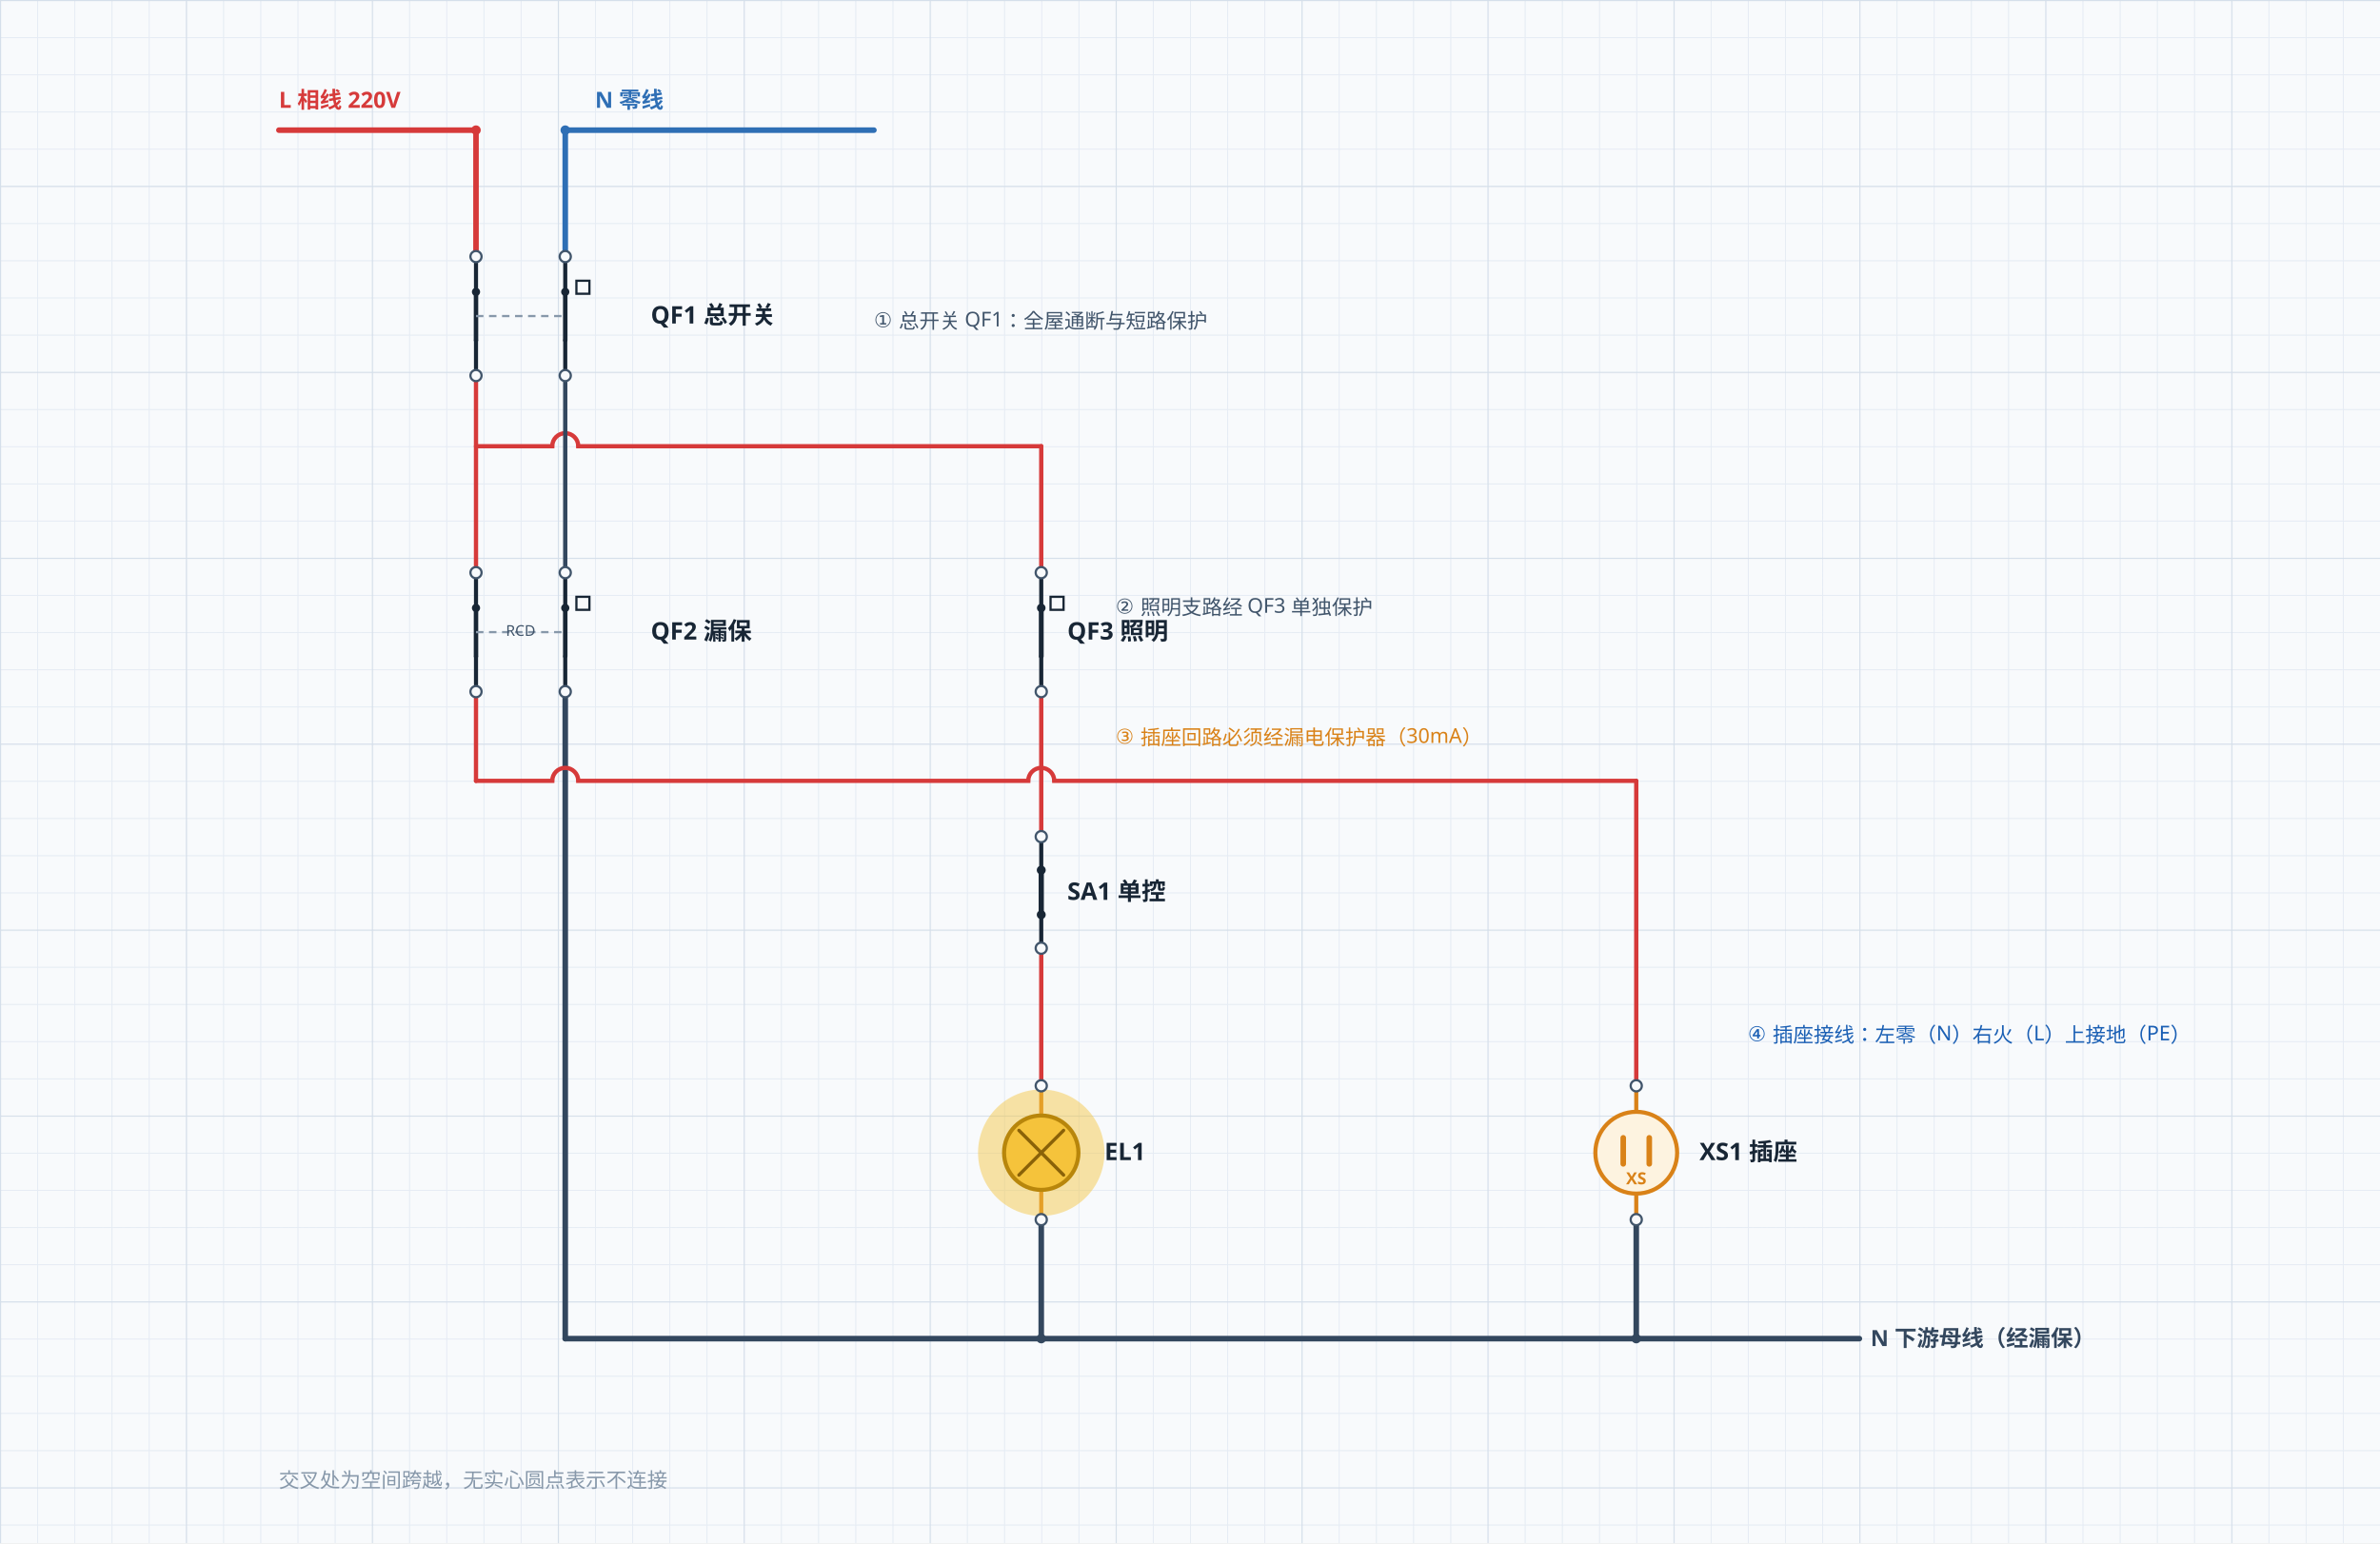
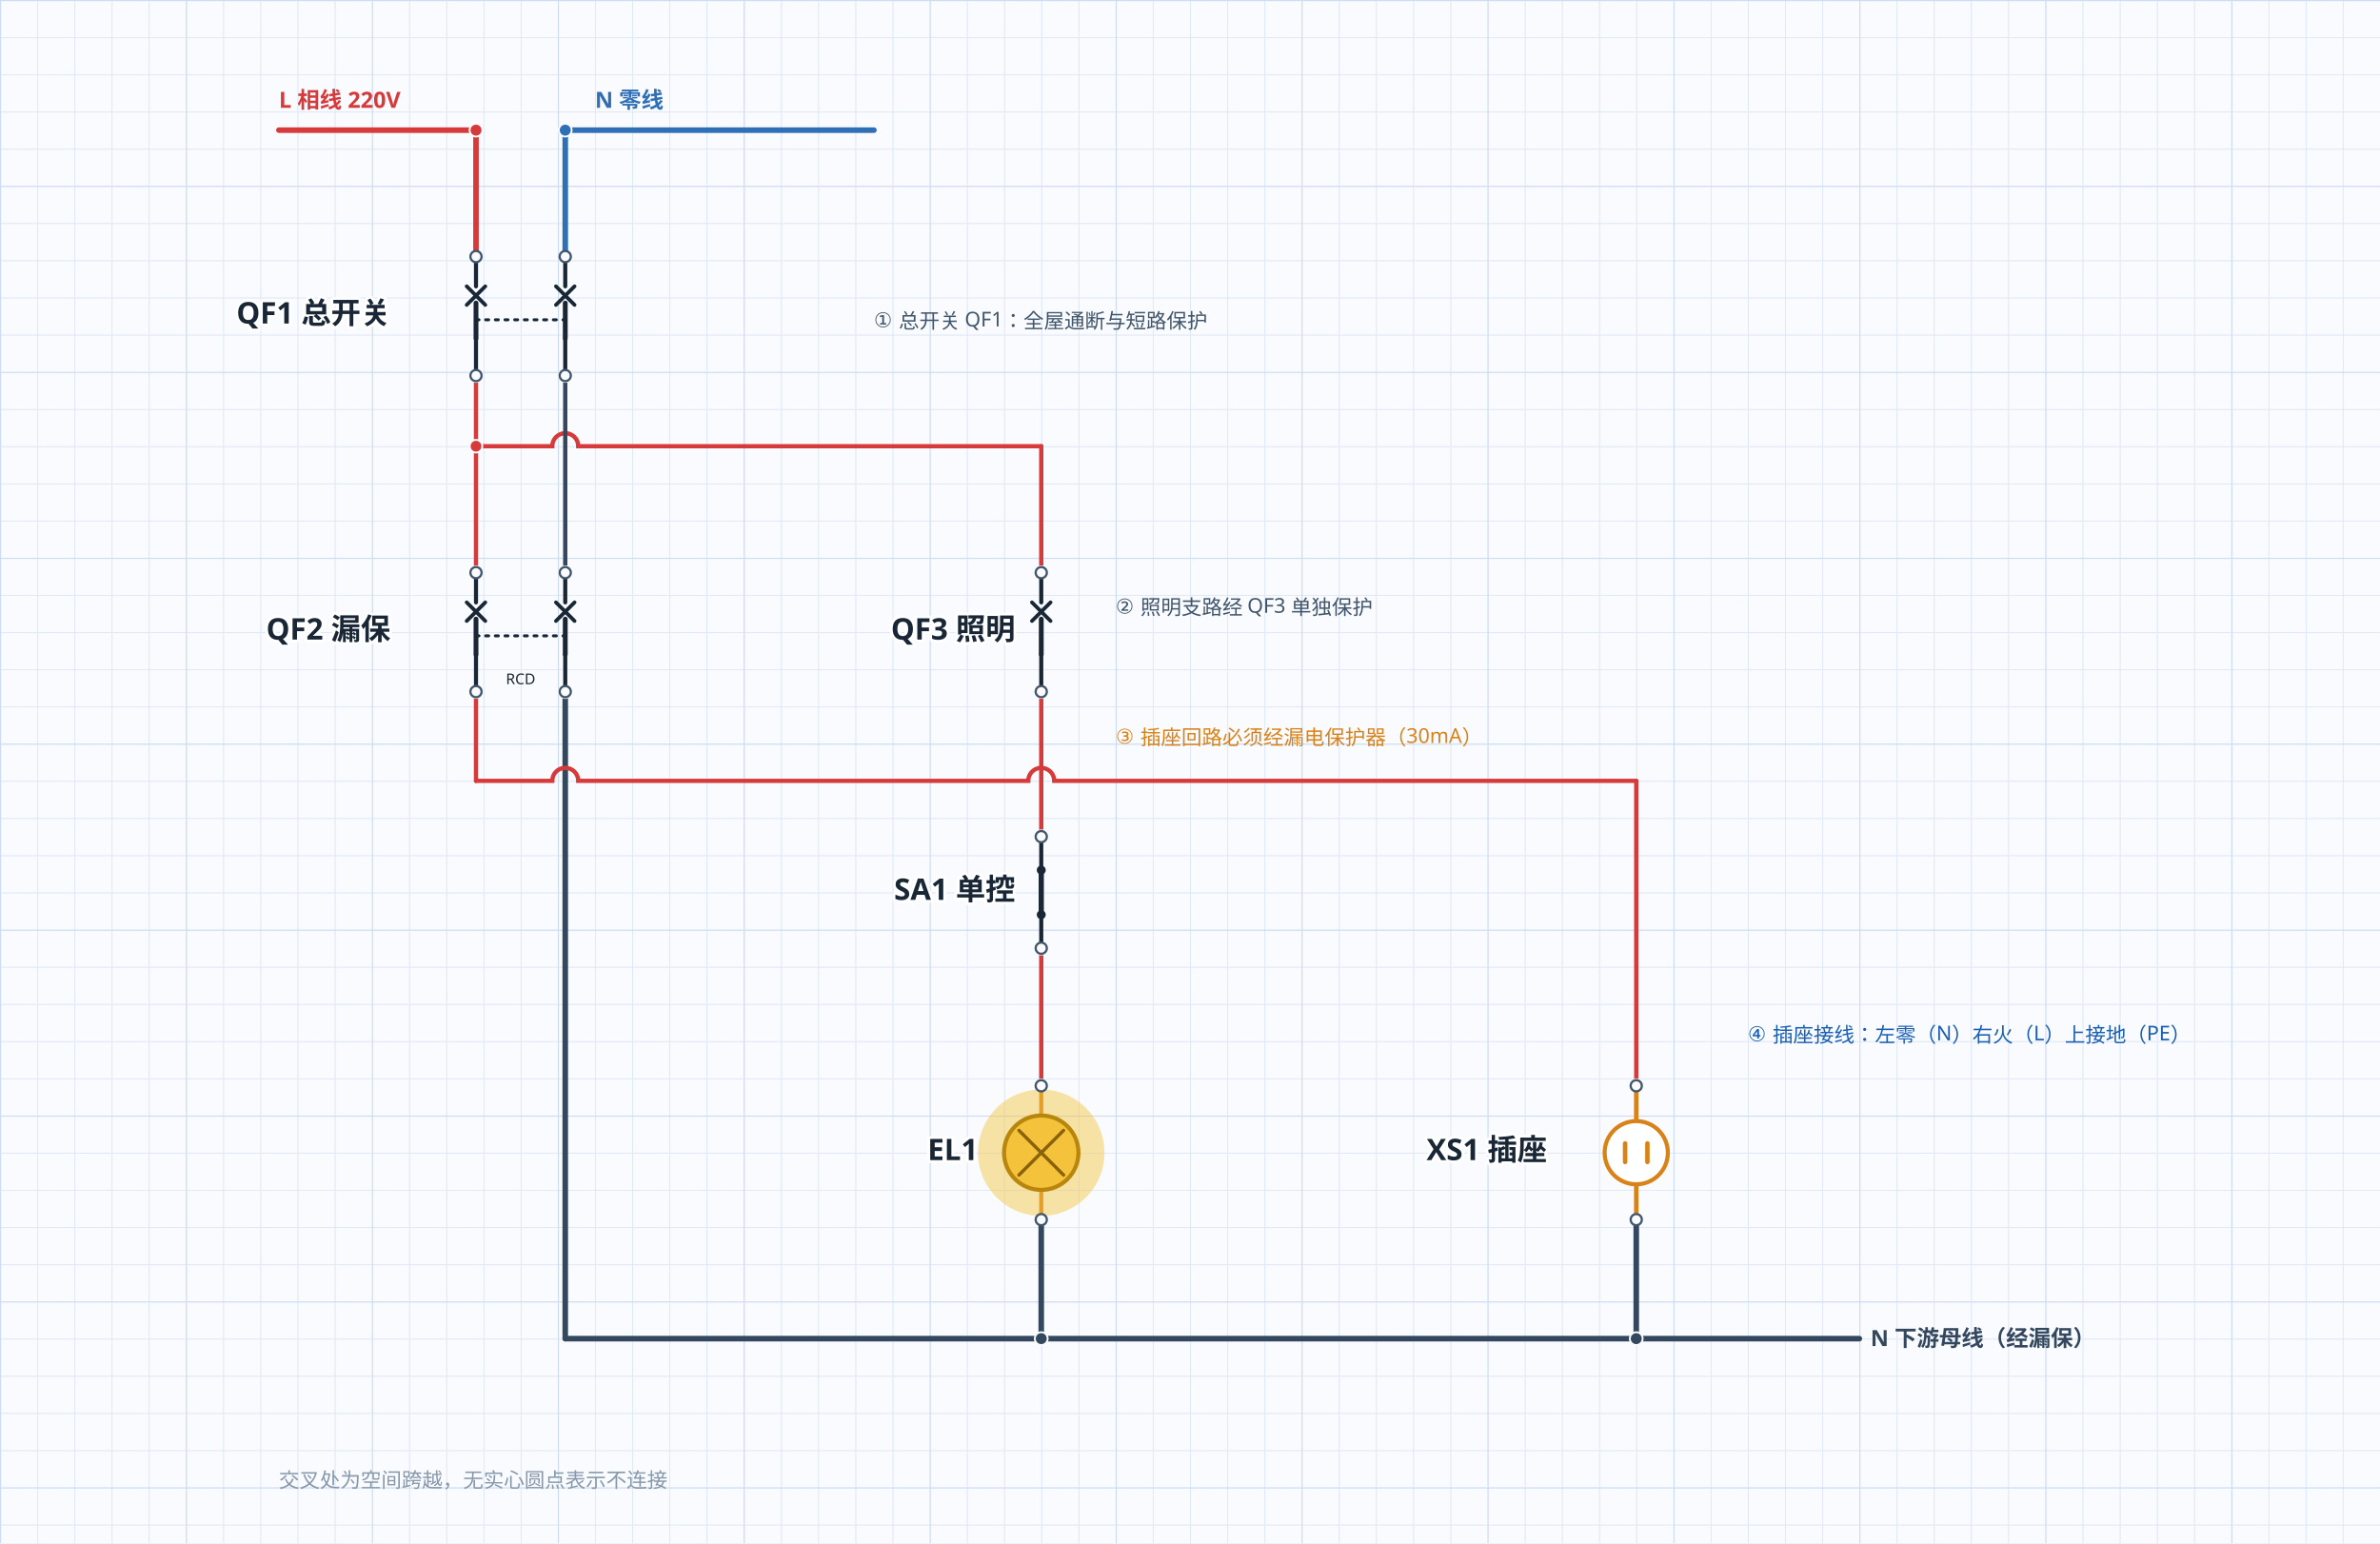
<svg xmlns="http://www.w3.org/2000/svg" viewBox="0 0 1280 830" width="100%" height="100%" preserveAspectRatio="xMidYMid meet" font-family="'Segoe UI','Microsoft YaHei','Noto Sans SC',sans-serif">
  <defs>
    <pattern id="gridMinor" width="20" height="20" patternUnits="userSpaceOnUse">
-       <path d="M 20 0 L 0 0 0 20" fill="none" stroke="#e6ecf4" stroke-width="1" />
+       <path d="M 20 0 L 0 0 0 20" fill="none" stroke="#dfe9f6" stroke-width="1" />
    </pattern>
    <pattern id="gridMajor" width="100" height="100" patternUnits="userSpaceOnUse">
      <rect width="100" height="100" fill="url(#gridMinor)" />
-       <path d="M 100 0 L 0 0 0 100" fill="none" stroke="#d5dfea" stroke-width="1.2" />
+       <path d="M 100 0 L 0 0 0 100" fill="none" stroke="#cddcf0" stroke-width="1.2" />
    </pattern>
    <filter id="soft" x="-20%" y="-20%" width="140%" height="140%">
      <feDropShadow dx="0" dy="1" stdDeviation="2" flood-color="#1b2a3a" flood-opacity="0.08" />
    </filter>
  </defs>
-   <rect x="0" y="0" width="1280" height="830" fill="#f8fafc" />
+   <rect x="0" y="0" width="1280" height="830" fill="#f9fbff" />
  <rect x="0" y="0" width="1280" height="830" fill="url(#gridMajor)" />
  <g class="wires">
-     <g class="wire" data-net="L" style="cursor:default">
-       <line x1="150" y1="70" x2="256" y2="70" stroke="#d63a3a" stroke-width="3" stroke-linecap="round" opacity="1" />
-       <line x1="256" y1="138" x2="256" y2="70" stroke="#d63a3a" stroke-width="3" stroke-linecap="round" opacity="1" />
-       <circle cx="256" cy="70" r="2.55" fill="#d63a3a" opacity="1" />
-     </g>
-     <g class="wire" data-net="N-in" style="cursor:default">
-       <line x1="304" y1="70" x2="470" y2="70" stroke="#2f6fb5" stroke-width="3" stroke-linecap="round" opacity="1" />
-       <line x1="304" y1="138" x2="304" y2="70" stroke="#2f6fb5" stroke-width="3" stroke-linecap="round" opacity="1" />
-       <circle cx="304" cy="70" r="2.55" fill="#2f6fb5" opacity="1" />
-     </g>
-     <g class="wire" data-net="n-L-out" style="cursor:default">
-       <line x1="256" y1="202" x2="256" y2="308" stroke="#d63a3a" stroke-width="2.3" stroke-linecap="round" opacity="1" />
-       <path d="M 256 240 L 297 240 A 7 7 0 0 1 311 240 L 560 240" fill="none" stroke="#d63a3a" stroke-width="2.3" stroke-linecap="round" opacity="1" />
-       <line x1="560" y1="240" x2="560" y2="310" stroke="#d63a3a" stroke-width="2.3" stroke-linecap="round" opacity="1" />
-       <circle cx="256" cy="202" r="1.955" fill="#d63a3a" opacity="1" />
-       <circle cx="256" cy="308" r="1.955" fill="#d63a3a" opacity="1" />
-       <circle cx="560" cy="308" r="1.955" fill="#d63a3a" opacity="1" />
-     </g>
-     <g class="wire" data-net="n-N-out" style="cursor:default">
-       <line x1="304" y1="202" x2="304" y2="308" stroke="#33475e" stroke-width="2.3" stroke-linecap="round" opacity="1" />
-       <circle cx="304" cy="202" r="1.955" fill="#33475e" opacity="1" />
-       <circle cx="304" cy="308" r="1.955" fill="#33475e" opacity="1" />
-     </g>
-     <g class="wire" data-net="n-N-bus" style="cursor:default">
-       <line x1="304" y1="372" x2="304" y2="720" stroke="#33475e" stroke-width="3" stroke-linecap="round" opacity="1" />
-       <line x1="304" y1="720" x2="1000" y2="720" stroke="#33475e" stroke-width="3" stroke-linecap="round" opacity="1" />
-       <line x1="560" y1="656" x2="560" y2="720" stroke="#33475e" stroke-width="3" stroke-linecap="round" opacity="1" />
-       <line x1="880" y1="656" x2="880" y2="720" stroke="#33475e" stroke-width="3" stroke-linecap="round" opacity="1" />
-       <circle cx="304" cy="372" r="2.55" fill="#33475e" opacity="1" />
-       <circle cx="560" cy="720" r="2.55" fill="#33475e" opacity="1" />
-       <circle cx="880" cy="720" r="2.55" fill="#33475e" opacity="1" />
-     </g>
-     <g class="wire" data-net="n-socket-L" style="cursor:default">
-       <line x1="256" y1="372" x2="256" y2="420" stroke="#d63a3a" stroke-width="2.3" stroke-linecap="round" opacity="1" />
-       <path d="M 256 420 L 297 420 A 7 7 0 0 1 311 420 L 553 420 A 7 7 0 0 1 567 420 L 880 420" fill="none" stroke="#d63a3a" stroke-width="2.3" stroke-linecap="round" opacity="1" />
-       <line x1="880" y1="420" x2="880" y2="584" stroke="#d63a3a" stroke-width="2.3" stroke-linecap="round" opacity="1" />
-       <circle cx="256" cy="372" r="1.955" fill="#d63a3a" opacity="1" />
-       <circle cx="880" cy="584" r="1.955" fill="#d63a3a" opacity="1" />
-     </g>
-     <g class="wire" data-net="n-lamp-1" style="cursor:default">
-       <line x1="560" y1="370" x2="560" y2="450" stroke="#d63a3a" stroke-width="2.3" stroke-linecap="round" opacity="1" />
-       <circle cx="560" cy="372" r="1.955" fill="#d63a3a" opacity="1" />
-       <circle cx="560" cy="450" r="1.955" fill="#d63a3a" opacity="1" />
-     </g>
-     <g class="wire" data-net="n-lamp-2" style="cursor:default">
-       <line x1="560" y1="510" x2="560" y2="584" stroke="#d63a3a" stroke-width="2.3" stroke-linecap="round" opacity="1" />
-       <circle cx="560" cy="510" r="1.955" fill="#d63a3a" opacity="1" />
-       <circle cx="560" cy="584" r="1.955" fill="#d63a3a" opacity="1" />
+     <g class="wire" data-net="L" data-bus="1" style="cursor:default">
+       <g class="wire-seg" data-wire-seg="L:0" data-net="L" data-seg="0">
+         <line x1="150" y1="70" x2="256" y2="70" stroke="#d63a3a" stroke-width="3" stroke-linecap="round" opacity="1" />
+       </g>
+       <g class="wire-seg" data-wire-seg="L:null" data-net="L">
+         <line x1="256" y1="138" x2="256" y2="70" stroke="#d63a3a" stroke-width="3" stroke-linecap="round" opacity="1" />
+       </g>
+       <circle class="junction" cx="256" cy="70" r="3.45" fill="#d63a3a" stroke="#f9fbff" stroke-width="1" opacity="1" />
+     </g>
+     <g class="wire" data-net="N-in" data-bus="1" style="cursor:default">
+       <g class="wire-seg" data-wire-seg="N-in:0" data-net="N-in" data-seg="0">
+         <line x1="304" y1="70" x2="470" y2="70" stroke="#2f6fb5" stroke-width="3" stroke-linecap="round" opacity="1" />
+       </g>
+       <g class="wire-seg" data-wire-seg="N-in:null" data-net="N-in">
+         <line x1="304" y1="138" x2="304" y2="70" stroke="#2f6fb5" stroke-width="3" stroke-linecap="round" opacity="1" />
+       </g>
+       <circle class="junction" cx="304" cy="70" r="3.45" fill="#2f6fb5" stroke="#f9fbff" stroke-width="1" opacity="1" />
+     </g>
+     <g class="wire" data-net="n-L-out" data-bus="0" style="cursor:default">
+       <g class="wire-seg" data-wire-seg="n-L-out:0" data-net="n-L-out" data-seg="0">
+         <line x1="256" y1="202" x2="256" y2="308" stroke="#d63a3a" stroke-width="2.3" stroke-linecap="round" opacity="1" />
+       </g>
+       <g class="wire-seg" data-wire-seg="n-L-out:1" data-net="n-L-out" data-seg="1">
+         <path d="M 256 240 L 297 240 A 7 7 0 0 1 311 240 L 560 240" fill="none" stroke="#d63a3a" stroke-width="2.3" stroke-linecap="round" opacity="1" />
+       </g>
+       <g class="wire-seg" data-wire-seg="n-L-out:1" data-net="n-L-out" data-seg="1">
+         <line x1="560" y1="240" x2="560" y2="310" stroke="#d63a3a" stroke-width="2.3" stroke-linecap="round" opacity="1" />
+       </g>
+       <circle class="junction" cx="256" cy="240" r="3.4" fill="#d63a3a" stroke="#f9fbff" stroke-width="1" opacity="1" />
+       <circle class="junction" cx="256" cy="202" r="3.4" fill="#d63a3a" stroke="#f9fbff" stroke-width="1" opacity="1" />
+       <circle class="junction" cx="256" cy="308" r="3.4" fill="#d63a3a" stroke="#f9fbff" stroke-width="1" opacity="1" />
+       <circle class="junction" cx="560" cy="308" r="3.4" fill="#d63a3a" stroke="#f9fbff" stroke-width="1" opacity="1" />
+     </g>
+     <g class="wire" data-net="n-N-out" data-bus="0" style="cursor:default">
+       <g class="wire-seg" data-wire-seg="n-N-out:0" data-net="n-N-out" data-seg="0">
+         <line x1="304" y1="202" x2="304" y2="308" stroke="#33475e" stroke-width="2.3" stroke-linecap="round" opacity="1" />
+       </g>
+       <circle class="junction" cx="304" cy="202" r="3.4" fill="#33475e" stroke="#f9fbff" stroke-width="1" opacity="1" />
+       <circle class="junction" cx="304" cy="308" r="3.4" fill="#33475e" stroke="#f9fbff" stroke-width="1" opacity="1" />
+     </g>
+     <g class="wire" data-net="n-N-bus" data-bus="1" style="cursor:default">
+       <g class="wire-seg" data-wire-seg="n-N-bus:0" data-net="n-N-bus" data-seg="0">
+         <line x1="304" y1="372" x2="304" y2="720" stroke="#33475e" stroke-width="3" stroke-linecap="round" opacity="1" />
+       </g>
+       <g class="wire-seg" data-wire-seg="n-N-bus:0" data-net="n-N-bus" data-seg="0">
+         <line x1="304" y1="720" x2="1000" y2="720" stroke="#33475e" stroke-width="3" stroke-linecap="round" opacity="1" />
+       </g>
+       <g class="wire-seg" data-wire-seg="n-N-bus:null" data-net="n-N-bus">
+         <line x1="560" y1="656" x2="560" y2="720" stroke="#33475e" stroke-width="3" stroke-linecap="round" opacity="1" />
+       </g>
+       <g class="wire-seg" data-wire-seg="n-N-bus:null" data-net="n-N-bus">
+         <line x1="880" y1="656" x2="880" y2="720" stroke="#33475e" stroke-width="3" stroke-linecap="round" opacity="1" />
+       </g>
+       <circle class="junction" cx="304" cy="372" r="3.45" fill="#33475e" stroke="#f9fbff" stroke-width="1" opacity="1" />
+       <circle class="junction" cx="560" cy="720" r="3.45" fill="#33475e" stroke="#f9fbff" stroke-width="1" opacity="1" />
+       <circle class="junction" cx="880" cy="720" r="3.45" fill="#33475e" stroke="#f9fbff" stroke-width="1" opacity="1" />
+     </g>
+     <g class="wire" data-net="n-socket-L" data-bus="0" style="cursor:default">
+       <g class="wire-seg" data-wire-seg="n-socket-L:0" data-net="n-socket-L" data-seg="0">
+         <line x1="256" y1="372" x2="256" y2="420" stroke="#d63a3a" stroke-width="2.3" stroke-linecap="round" opacity="1" />
+       </g>
+       <g class="wire-seg" data-wire-seg="n-socket-L:0" data-net="n-socket-L" data-seg="0">
+         <path d="M 256 420 L 297 420 A 7 7 0 0 1 311 420 L 553 420 A 7 7 0 0 1 567 420 L 880 420" fill="none" stroke="#d63a3a" stroke-width="2.3" stroke-linecap="round" opacity="1" />
+       </g>
+       <g class="wire-seg" data-wire-seg="n-socket-L:0" data-net="n-socket-L" data-seg="0">
+         <line x1="880" y1="420" x2="880" y2="584" stroke="#d63a3a" stroke-width="2.3" stroke-linecap="round" opacity="1" />
+       </g>
+       <circle class="junction" cx="256" cy="372" r="3.4" fill="#d63a3a" stroke="#f9fbff" stroke-width="1" opacity="1" />
+       <circle class="junction" cx="880" cy="584" r="3.4" fill="#d63a3a" stroke="#f9fbff" stroke-width="1" opacity="1" />
+     </g>
+     <g class="wire" data-net="n-lamp-1" data-bus="0" style="cursor:default">
+       <g class="wire-seg" data-wire-seg="n-lamp-1:0" data-net="n-lamp-1" data-seg="0">
+         <line x1="560" y1="370" x2="560" y2="450" stroke="#d63a3a" stroke-width="2.3" stroke-linecap="round" opacity="1" />
+       </g>
+       <circle class="junction" cx="560" cy="372" r="3.4" fill="#d63a3a" stroke="#f9fbff" stroke-width="1" opacity="1" />
+       <circle class="junction" cx="560" cy="450" r="3.4" fill="#d63a3a" stroke="#f9fbff" stroke-width="1" opacity="1" />
+     </g>
+     <g class="wire" data-net="n-lamp-2" data-bus="0" style="cursor:default">
+       <g class="wire-seg" data-wire-seg="n-lamp-2:0" data-net="n-lamp-2" data-seg="0">
+         <line x1="560" y1="510" x2="560" y2="584" stroke="#d63a3a" stroke-width="2.3" stroke-linecap="round" opacity="1" />
+       </g>
+       <circle class="junction" cx="560" cy="510" r="3.4" fill="#d63a3a" stroke="#f9fbff" stroke-width="1" opacity="1" />
+       <circle class="junction" cx="560" cy="584" r="3.4" fill="#d63a3a" stroke="#f9fbff" stroke-width="1" opacity="1" />
    </g>
  </g>
  <g class="wire-labels">
-     <text x="150" y="58" font-size="12" font-weight="600" fill="#d63a3a" text-anchor="start" font-family="'Segoe UI','Microsoft YaHei','Noto Sans SC',sans-serif">L 相线 220V</text>
-     <text x="320" y="58" font-size="12" font-weight="600" fill="#2f6fb5" text-anchor="start" font-family="'Segoe UI','Microsoft YaHei','Noto Sans SC',sans-serif">N 零线</text>
-     <text x="1006" y="724" font-size="12" font-weight="600" fill="#33475e" text-anchor="start" font-family="'Segoe UI','Microsoft YaHei','Noto Sans SC',sans-serif">N 下游母线（经漏保）</text>
+     <text x="150" y="58" font-size="12" font-weight="600" fill="#d63a3a" text-anchor="start" font-family="'Segoe UI','Microsoft YaHei','Noto Sans SC',sans-serif" data-net="L" data-bus-label="L">L 相线 220V</text>
+     <text x="320" y="58" font-size="12" font-weight="600" fill="#2f6fb5" text-anchor="start" font-family="'Segoe UI','Microsoft YaHei','Noto Sans SC',sans-serif" data-net="N-in" data-bus-label="N-in">N 零线</text>
+     <text x="1006" y="724" font-size="12" font-weight="600" fill="#33475e" text-anchor="start" font-family="'Segoe UI','Microsoft YaHei','Noto Sans SC',sans-serif" data-net="n-N-bus" data-bus-label="n-N-bus">N 下游母线（经漏保）</text>
  </g>
  <g class="devices">
    <g class="dev" data-dev="QF1" style="cursor:pointer">
      <g transform="translate(280 170) rotate(0)">
-         <line x1="-24" y1="-32" x2="-24" y2="-13" stroke="#182635" stroke-width="2.2" stroke-linecap="round" />
-         <line x1="-24" y1="13" x2="-24" y2="32" stroke="#182635" stroke-width="2.2" stroke-linecap="round" />
-         <circle cx="-24" cy="-13" r="2.2" fill="#182635" />
-         <g transform="rotate(0 -24 13)">
-           <line x1="-24" y1="13" x2="-24" y2="-12" stroke="#182635" stroke-width="2.4" stroke-linecap="round" />
-         </g>
-         <line x1="24" y1="-32" x2="24" y2="-13" stroke="#182635" stroke-width="2.2" stroke-linecap="round" />
-         <line x1="24" y1="13" x2="24" y2="32" stroke="#182635" stroke-width="2.2" stroke-linecap="round" />
-         <circle cx="24" cy="-13" r="2.2" fill="#182635" />
-         <g transform="rotate(0 24 13)">
-           <line x1="24" y1="13" x2="24" y2="-12" stroke="#182635" stroke-width="2.4" stroke-linecap="round" />
-         </g>
-         <line x1="-24" y1="0" x2="24" y2="0" stroke="#8798aa" stroke-width="1.2" stroke-dasharray="4 3" />
-         <rect x="30" y="-19" width="7" height="7" rx="0" fill="none" stroke="#182635" stroke-width="1.2" />
-       </g>
-       <text x="350" y="174" font-size="13" font-weight="700" fill="#182635" text-anchor="start" font-family="'Segoe UI','Microsoft YaHei','Noto Sans SC',sans-serif">QF1 总开关</text>
-       <circle cx="256" cy="138" r="3" fill="#f8fafc" stroke="#41556b" stroke-width="1.2" class="pin" data-pin="QF1:1" />
-       <circle cx="304" cy="138" r="3" fill="#f8fafc" stroke="#41556b" stroke-width="1.2" class="pin" data-pin="QF1:3" />
-       <circle cx="256" cy="202" r="3" fill="#f8fafc" stroke="#41556b" stroke-width="1.2" class="pin" data-pin="QF1:2" />
-       <circle cx="304" cy="202" r="3" fill="#f8fafc" stroke="#41556b" stroke-width="1.2" class="pin" data-pin="QF1:4" />
+         <g class="breaker-pole" data-x="-24" data-angle="0">
+           <line x1="-24" y1="-32" x2="-24" y2="-16" stroke="#182635" stroke-width="2.2" stroke-linecap="round" />
+           <line x1="-29" y1="-16" x2="-19" y2="-6" stroke="#182635" stroke-width="2" stroke-linecap="round" />
+           <line x1="-29" y1="-6" x2="-19" y2="-16" stroke="#182635" stroke-width="2" stroke-linecap="round" />
+           <line x1="-24" y1="12" x2="-24" y2="32" stroke="#182635" stroke-width="2.2" stroke-linecap="round" />
+           <g transform="rotate(0 -24 12)">
+             <line x1="-24" y1="12" x2="-24" y2="-7" stroke="#182635" stroke-width="2.6" stroke-linecap="round" />
+           </g>
+         </g>
+         <g class="breaker-pole" data-x="24" data-angle="0">
+           <line x1="24" y1="-32" x2="24" y2="-16" stroke="#182635" stroke-width="2.2" stroke-linecap="round" />
+           <line x1="19" y1="-16" x2="29" y2="-6" stroke="#182635" stroke-width="2" stroke-linecap="round" />
+           <line x1="19" y1="-6" x2="29" y2="-16" stroke="#182635" stroke-width="2" stroke-linecap="round" />
+           <line x1="24" y1="12" x2="24" y2="32" stroke="#182635" stroke-width="2.2" stroke-linecap="round" />
+           <g transform="rotate(0 24 12)">
+             <line x1="24" y1="12" x2="24" y2="-7" stroke="#182635" stroke-width="2.6" stroke-linecap="round" />
+           </g>
+         </g>
+         <line class="breaker-link" x1="-24" y1="2" x2="24" y2="2" stroke="#182635" stroke-width="1.6" stroke-linecap="round" stroke-dasharray="1.6 3.6" />
+       </g>
+       <text x="210" y="174" font-size="16" font-weight="700" fill="#182635" text-anchor="end" font-family="'Segoe UI','Microsoft YaHei','Noto Sans SC',sans-serif" paint-order="stroke" stroke="#ffffff" stroke-width="3" stroke-linejoin="round" data-dev-label="QF1" data-label-drag="QF1" style="cursor:move">QF1 总开关</text>
+       <circle cx="256" cy="138" r="3" fill="#f9fbff" stroke="#41556b" stroke-width="1.2" class="pin" data-pin="QF1:1" />
+       <circle cx="304" cy="138" r="3" fill="#f9fbff" stroke="#41556b" stroke-width="1.2" class="pin" data-pin="QF1:3" />
+       <circle cx="256" cy="202" r="3" fill="#f9fbff" stroke="#41556b" stroke-width="1.2" class="pin" data-pin="QF1:2" />
+       <circle cx="304" cy="202" r="3" fill="#f9fbff" stroke="#41556b" stroke-width="1.2" class="pin" data-pin="QF1:4" />
    </g>
    <g class="dev" data-dev="QF2" style="cursor:pointer">
      <g transform="translate(280 340) rotate(0)">
-         <line x1="-24" y1="-32" x2="-24" y2="-13" stroke="#182635" stroke-width="2.2" stroke-linecap="round" />
-         <line x1="-24" y1="13" x2="-24" y2="32" stroke="#182635" stroke-width="2.2" stroke-linecap="round" />
-         <circle cx="-24" cy="-13" r="2.2" fill="#182635" />
-         <g transform="rotate(0 -24 13)">
-           <line x1="-24" y1="13" x2="-24" y2="-12" stroke="#182635" stroke-width="2.4" stroke-linecap="round" />
-         </g>
-         <line x1="24" y1="-32" x2="24" y2="-13" stroke="#182635" stroke-width="2.2" stroke-linecap="round" />
-         <line x1="24" y1="13" x2="24" y2="32" stroke="#182635" stroke-width="2.2" stroke-linecap="round" />
-         <circle cx="24" cy="-13" r="2.2" fill="#182635" />
-         <g transform="rotate(0 24 13)">
-           <line x1="24" y1="13" x2="24" y2="-12" stroke="#182635" stroke-width="2.4" stroke-linecap="round" />
-         </g>
-         <line x1="-24" y1="0" x2="24" y2="0" stroke="#8798aa" stroke-width="1.2" stroke-dasharray="4 3" />
-         <rect x="30" y="-19" width="7" height="7" rx="0" fill="none" stroke="#182635" stroke-width="1.2" />
-         <text x="0" y="2" font-size="8" font-weight="500" fill="#41556b" text-anchor="middle" font-family="'Segoe UI','Microsoft YaHei',sans-serif">RCD</text>
-         <text x="0" y="60" font-size="10" font-weight="500" fill="#41556b" text-anchor="middle" font-family="'Segoe UI','Microsoft YaHei',sans-serif" />
-       </g>
-       <text x="350" y="344" font-size="13" font-weight="700" fill="#182635" text-anchor="start" font-family="'Segoe UI','Microsoft YaHei','Noto Sans SC',sans-serif">QF2 漏保</text>
-       <circle cx="256" cy="308" r="3" fill="#f8fafc" stroke="#41556b" stroke-width="1.2" class="pin" data-pin="QF2:1" />
-       <circle cx="304" cy="308" r="3" fill="#f8fafc" stroke="#41556b" stroke-width="1.2" class="pin" data-pin="QF2:3" />
-       <circle cx="256" cy="372" r="3" fill="#f8fafc" stroke="#41556b" stroke-width="1.2" class="pin" data-pin="QF2:2" />
-       <circle cx="304" cy="372" r="3" fill="#f8fafc" stroke="#41556b" stroke-width="1.2" class="pin" data-pin="QF2:4" />
+         <g class="breaker-pole" data-x="-24" data-angle="0">
+           <line x1="-24" y1="-32" x2="-24" y2="-16" stroke="#182635" stroke-width="2.2" stroke-linecap="round" />
+           <line x1="-29" y1="-16" x2="-19" y2="-6" stroke="#182635" stroke-width="2" stroke-linecap="round" />
+           <line x1="-29" y1="-6" x2="-19" y2="-16" stroke="#182635" stroke-width="2" stroke-linecap="round" />
+           <line x1="-24" y1="12" x2="-24" y2="32" stroke="#182635" stroke-width="2.2" stroke-linecap="round" />
+           <g transform="rotate(0 -24 12)">
+             <line x1="-24" y1="12" x2="-24" y2="-7" stroke="#182635" stroke-width="2.6" stroke-linecap="round" />
+           </g>
+         </g>
+         <g class="breaker-pole" data-x="24" data-angle="0">
+           <line x1="24" y1="-32" x2="24" y2="-16" stroke="#182635" stroke-width="2.2" stroke-linecap="round" />
+           <line x1="19" y1="-16" x2="29" y2="-6" stroke="#182635" stroke-width="2" stroke-linecap="round" />
+           <line x1="19" y1="-6" x2="29" y2="-16" stroke="#182635" stroke-width="2" stroke-linecap="round" />
+           <line x1="24" y1="12" x2="24" y2="32" stroke="#182635" stroke-width="2.2" stroke-linecap="round" />
+           <g transform="rotate(0 24 12)">
+             <line x1="24" y1="12" x2="24" y2="-7" stroke="#182635" stroke-width="2.6" stroke-linecap="round" />
+           </g>
+         </g>
+         <line class="breaker-link" x1="-24" y1="2" x2="24" y2="2" stroke="#182635" stroke-width="1.6" stroke-linecap="round" stroke-dasharray="1.6 3.6" />
+         <text x="0" y="28" font-size="8" font-weight="500" fill="#182635" text-anchor="middle" font-family="'Segoe UI','Microsoft YaHei',sans-serif">RCD</text>
+       </g>
+       <text x="210" y="344" font-size="16" font-weight="700" fill="#182635" text-anchor="end" font-family="'Segoe UI','Microsoft YaHei','Noto Sans SC',sans-serif" paint-order="stroke" stroke="#ffffff" stroke-width="3" stroke-linejoin="round" data-dev-label="QF2" data-label-drag="QF2" style="cursor:move">QF2 漏保</text>
+       <circle cx="256" cy="308" r="3" fill="#f9fbff" stroke="#41556b" stroke-width="1.2" class="pin" data-pin="QF2:1" />
+       <circle cx="304" cy="308" r="3" fill="#f9fbff" stroke="#41556b" stroke-width="1.2" class="pin" data-pin="QF2:3" />
+       <circle cx="256" cy="372" r="3" fill="#f9fbff" stroke="#41556b" stroke-width="1.2" class="pin" data-pin="QF2:2" />
+       <circle cx="304" cy="372" r="3" fill="#f9fbff" stroke="#41556b" stroke-width="1.2" class="pin" data-pin="QF2:4" />
    </g>
    <g class="dev" data-dev="QF3" style="cursor:pointer">
      <g transform="translate(560 340) rotate(0)">
-         <line x1="0" y1="-32" x2="0" y2="-13" stroke="#182635" stroke-width="2.2" stroke-linecap="round" />
-         <line x1="0" y1="13" x2="0" y2="32" stroke="#182635" stroke-width="2.2" stroke-linecap="round" />
-         <circle cx="0" cy="-13" r="2.3" fill="#182635" />
-         <g transform="rotate(0 0 13)">
-           <line x1="0" y1="13" x2="0" y2="-12" stroke="#182635" stroke-width="2.6" stroke-linecap="round" />
-         </g>
-         <rect x="5" y="-19" width="7" height="7" rx="0" fill="none" stroke="#182635" stroke-width="1.2" />
-       </g>
-       <text x="574" y="344" font-size="13" font-weight="700" fill="#182635" text-anchor="start" font-family="'Segoe UI','Microsoft YaHei','Noto Sans SC',sans-serif">QF3 照明</text>
-       <circle cx="560" cy="308" r="3" fill="#f8fafc" stroke="#41556b" stroke-width="1.2" class="pin" data-pin="QF3:1" />
-       <circle cx="560" cy="372" r="3" fill="#f8fafc" stroke="#41556b" stroke-width="1.2" class="pin" data-pin="QF3:2" />
+         <g class="breaker-pole" data-x="0" data-angle="0">
+           <line x1="0" y1="-32" x2="0" y2="-16" stroke="#182635" stroke-width="2.2" stroke-linecap="round" />
+           <line x1="-5" y1="-16" x2="5" y2="-6" stroke="#182635" stroke-width="2" stroke-linecap="round" />
+           <line x1="-5" y1="-6" x2="5" y2="-16" stroke="#182635" stroke-width="2" stroke-linecap="round" />
+           <line x1="0" y1="12" x2="0" y2="32" stroke="#182635" stroke-width="2.2" stroke-linecap="round" />
+           <g transform="rotate(0 0 12)">
+             <line x1="0" y1="12" x2="0" y2="-7" stroke="#182635" stroke-width="2.6" stroke-linecap="round" />
+           </g>
+         </g>
+       </g>
+       <text x="546" y="344" font-size="16" font-weight="700" fill="#182635" text-anchor="end" font-family="'Segoe UI','Microsoft YaHei','Noto Sans SC',sans-serif" paint-order="stroke" stroke="#ffffff" stroke-width="3" stroke-linejoin="round" data-dev-label="QF3" data-label-drag="QF3" style="cursor:move">QF3 照明</text>
+       <circle cx="560" cy="308" r="3" fill="#f9fbff" stroke="#41556b" stroke-width="1.2" class="pin" data-pin="QF3:1" />
+       <circle cx="560" cy="372" r="3" fill="#f9fbff" stroke="#41556b" stroke-width="1.2" class="pin" data-pin="QF3:2" />
    </g>
    <g class="dev" data-dev="SA1" style="cursor:pointer">
      <g transform="translate(560 480) rotate(0)">
        <line x1="0" y1="-30" x2="0" y2="-12" stroke="#182635" stroke-width="2.2" stroke-linecap="round" />
        <line x1="0" y1="12" x2="0" y2="30" stroke="#182635" stroke-width="2.2" stroke-linecap="round" />
        <circle cx="0" cy="-12" r="2.4" fill="#182635" />
        <circle cx="0" cy="12" r="2.4" fill="#182635" />
        <g transform="rotate(0 0 12)">
          <line x1="0" y1="12" x2="0" y2="-11" stroke="#182635" stroke-width="2.8" stroke-linecap="round" />
        </g>
      </g>
-       <text x="574" y="484" font-size="13" font-weight="700" fill="#182635" text-anchor="start" font-family="'Segoe UI','Microsoft YaHei','Noto Sans SC',sans-serif">SA1 单控</text>
-       <circle cx="560" cy="450" r="3" fill="#f8fafc" stroke="#41556b" stroke-width="1.2" class="pin" data-pin="SA1:1" />
-       <circle cx="560" cy="510" r="3" fill="#f8fafc" stroke="#41556b" stroke-width="1.2" class="pin" data-pin="SA1:2" />
+       <text x="546" y="484" font-size="16" font-weight="700" fill="#182635" text-anchor="end" font-family="'Segoe UI','Microsoft YaHei','Noto Sans SC',sans-serif" paint-order="stroke" stroke="#ffffff" stroke-width="3" stroke-linejoin="round" data-dev-label="SA1" data-label-drag="SA1" style="cursor:move">SA1 单控</text>
+       <circle cx="560" cy="450" r="3" fill="#f9fbff" stroke="#41556b" stroke-width="1.2" class="pin" data-pin="SA1:1" />
+       <circle cx="560" cy="510" r="3" fill="#f9fbff" stroke="#41556b" stroke-width="1.2" class="pin" data-pin="SA1:2" />
    </g>
    <g class="dev" data-dev="EL1" style="cursor:pointer">
      <g transform="translate(560 620) rotate(0)">
        <line x1="0" y1="-36" x2="0" y2="-20" stroke="#d98218" stroke-width="2.2" stroke-linecap="round" />
        <line x1="0" y1="20" x2="0" y2="36" stroke="#d98218" stroke-width="2.2" stroke-linecap="round" />
        <circle cx="0" cy="0" r="34" fill="rgba(245,195,59,.45)" />
        <circle cx="0" cy="0" r="20" fill="#f5c33b" stroke="#b8860b" stroke-width="2.2" />
        <line x1="-12" y1="-12" x2="12" y2="12" stroke="#8a6208" stroke-width="1.8" stroke-linecap="round" />
        <line x1="-12" y1="12" x2="12" y2="-12" stroke="#8a6208" stroke-width="1.8" stroke-linecap="round" />
      </g>
-       <text x="594" y="624" font-size="13" font-weight="700" fill="#182635" text-anchor="start" font-family="'Segoe UI','Microsoft YaHei','Noto Sans SC',sans-serif">EL1</text>
-       <circle cx="560" cy="584" r="3" fill="#f8fafc" stroke="#41556b" stroke-width="1.2" class="pin" data-pin="EL1:1" />
-       <circle cx="560" cy="656" r="3" fill="#f8fafc" stroke="#41556b" stroke-width="1.2" class="pin" data-pin="EL1:2" />
+       <text x="526" y="624" font-size="16" font-weight="700" fill="#182635" text-anchor="end" font-family="'Segoe UI','Microsoft YaHei','Noto Sans SC',sans-serif" paint-order="stroke" stroke="#ffffff" stroke-width="3" stroke-linejoin="round" data-dev-label="EL1" data-label-drag="EL1" style="cursor:move">EL1</text>
+       <circle cx="560" cy="584" r="3" fill="#f9fbff" stroke="#41556b" stroke-width="1.2" class="pin" data-pin="EL1:1" />
+       <circle cx="560" cy="656" r="3" fill="#f9fbff" stroke="#41556b" stroke-width="1.2" class="pin" data-pin="EL1:2" />
    </g>
    <g class="dev" data-dev="XS1" style="cursor:pointer">
      <g transform="translate(880 620) rotate(0)">
-         <line x1="0" y1="-36" x2="0" y2="-22" stroke="#d98218" stroke-width="2.2" stroke-linecap="round" />
-         <line x1="0" y1="22" x2="0" y2="36" stroke="#d98218" stroke-width="2.2" stroke-linecap="round" />
-         <circle cx="0" cy="0" r="22" fill="#fdf3e0" stroke="#d98218" stroke-width="2.2" />
-         <line x1="-7" y1="-8" x2="-7" y2="6" stroke="#d98218" stroke-width="3" stroke-linecap="round" />
-         <line x1="7" y1="-8" x2="7" y2="6" stroke="#d98218" stroke-width="3" stroke-linecap="round" />
-         <text x="0" y="17" font-size="9" font-weight="600" fill="#d98218" text-anchor="middle" font-family="'Segoe UI','Microsoft YaHei',sans-serif">XS</text>
-       </g>
-       <text x="914" y="624" font-size="13" font-weight="700" fill="#182635" text-anchor="start" font-family="'Segoe UI','Microsoft YaHei','Noto Sans SC',sans-serif">XS1 插座</text>
-       <circle cx="880" cy="584" r="3" fill="#f8fafc" stroke="#41556b" stroke-width="1.2" class="pin" data-pin="XS1:1" />
-       <circle cx="880" cy="656" r="3" fill="#f8fafc" stroke="#41556b" stroke-width="1.2" class="pin" data-pin="XS1:2" />
-     </g>
-   </g>
+         <line x1="0" y1="-36" x2="0" y2="-17" stroke="#d98218" stroke-width="2.4" stroke-linecap="round" />
+         <line x1="0" y1="17" x2="0" y2="36" stroke="#d98218" stroke-width="2.4" stroke-linecap="round" />
+         <circle cx="0" cy="0" r="17" fill="#ffffff" stroke="#d98218" stroke-width="2.2" />
+         <line x1="-6" y1="-5" x2="-6" y2="5" stroke="#d98218" stroke-width="2.4" stroke-linecap="round" />
+         <line x1="6" y1="-5" x2="6" y2="5" stroke="#d98218" stroke-width="2.4" stroke-linecap="round" />
+       </g>
+       <text x="832" y="624" font-size="16" font-weight="700" fill="#182635" text-anchor="end" font-family="'Segoe UI','Microsoft YaHei','Noto Sans SC',sans-serif" paint-order="stroke" stroke="#ffffff" stroke-width="3" stroke-linejoin="round" data-dev-label="XS1" data-label-drag="XS1" style="cursor:move">XS1 插座</text>
+       <circle cx="880" cy="584" r="3" fill="#f9fbff" stroke="#41556b" stroke-width="1.2" class="pin" data-pin="XS1:1" />
+       <circle cx="880" cy="656" r="3" fill="#f9fbff" stroke="#41556b" stroke-width="1.2" class="pin" data-pin="XS1:2" />
+     </g>
+   </g>
+   <g class="notes" />
  <g class="annotations">
    <text x="470" y="176" font-size="11" font-weight="500" fill="#41556b" text-anchor="start" font-family="'Segoe UI','Microsoft YaHei','Noto Sans SC',sans-serif">① 总开关 QF1：全屋通断与短路保护</text>
    <text x="600" y="330" font-size="11" font-weight="500" fill="#41556b" text-anchor="start" font-family="'Segoe UI','Microsoft YaHei','Noto Sans SC',sans-serif">② 照明支路经 QF3 单独保护</text>
    <text x="600" y="400" font-size="11" font-weight="500" fill="#d98218" text-anchor="start" font-family="'Segoe UI','Microsoft YaHei','Noto Sans SC',sans-serif">③ 插座回路必须经漏电保护器（30mA）</text>
    <text x="940" y="560" font-size="11" font-weight="500" fill="#1a5fb4" text-anchor="start" font-family="'Segoe UI','Microsoft YaHei','Noto Sans SC',sans-serif">④ 插座接线：左零（N）右火（L）上接地（PE）</text>
    <text x="150" y="800" font-size="11" font-weight="500" fill="#8798aa" text-anchor="start" font-family="'Segoe UI','Microsoft YaHei','Noto Sans SC',sans-serif">交叉处为空间跨越，无实心圆点表示不连接</text>
  </g>
</svg>
